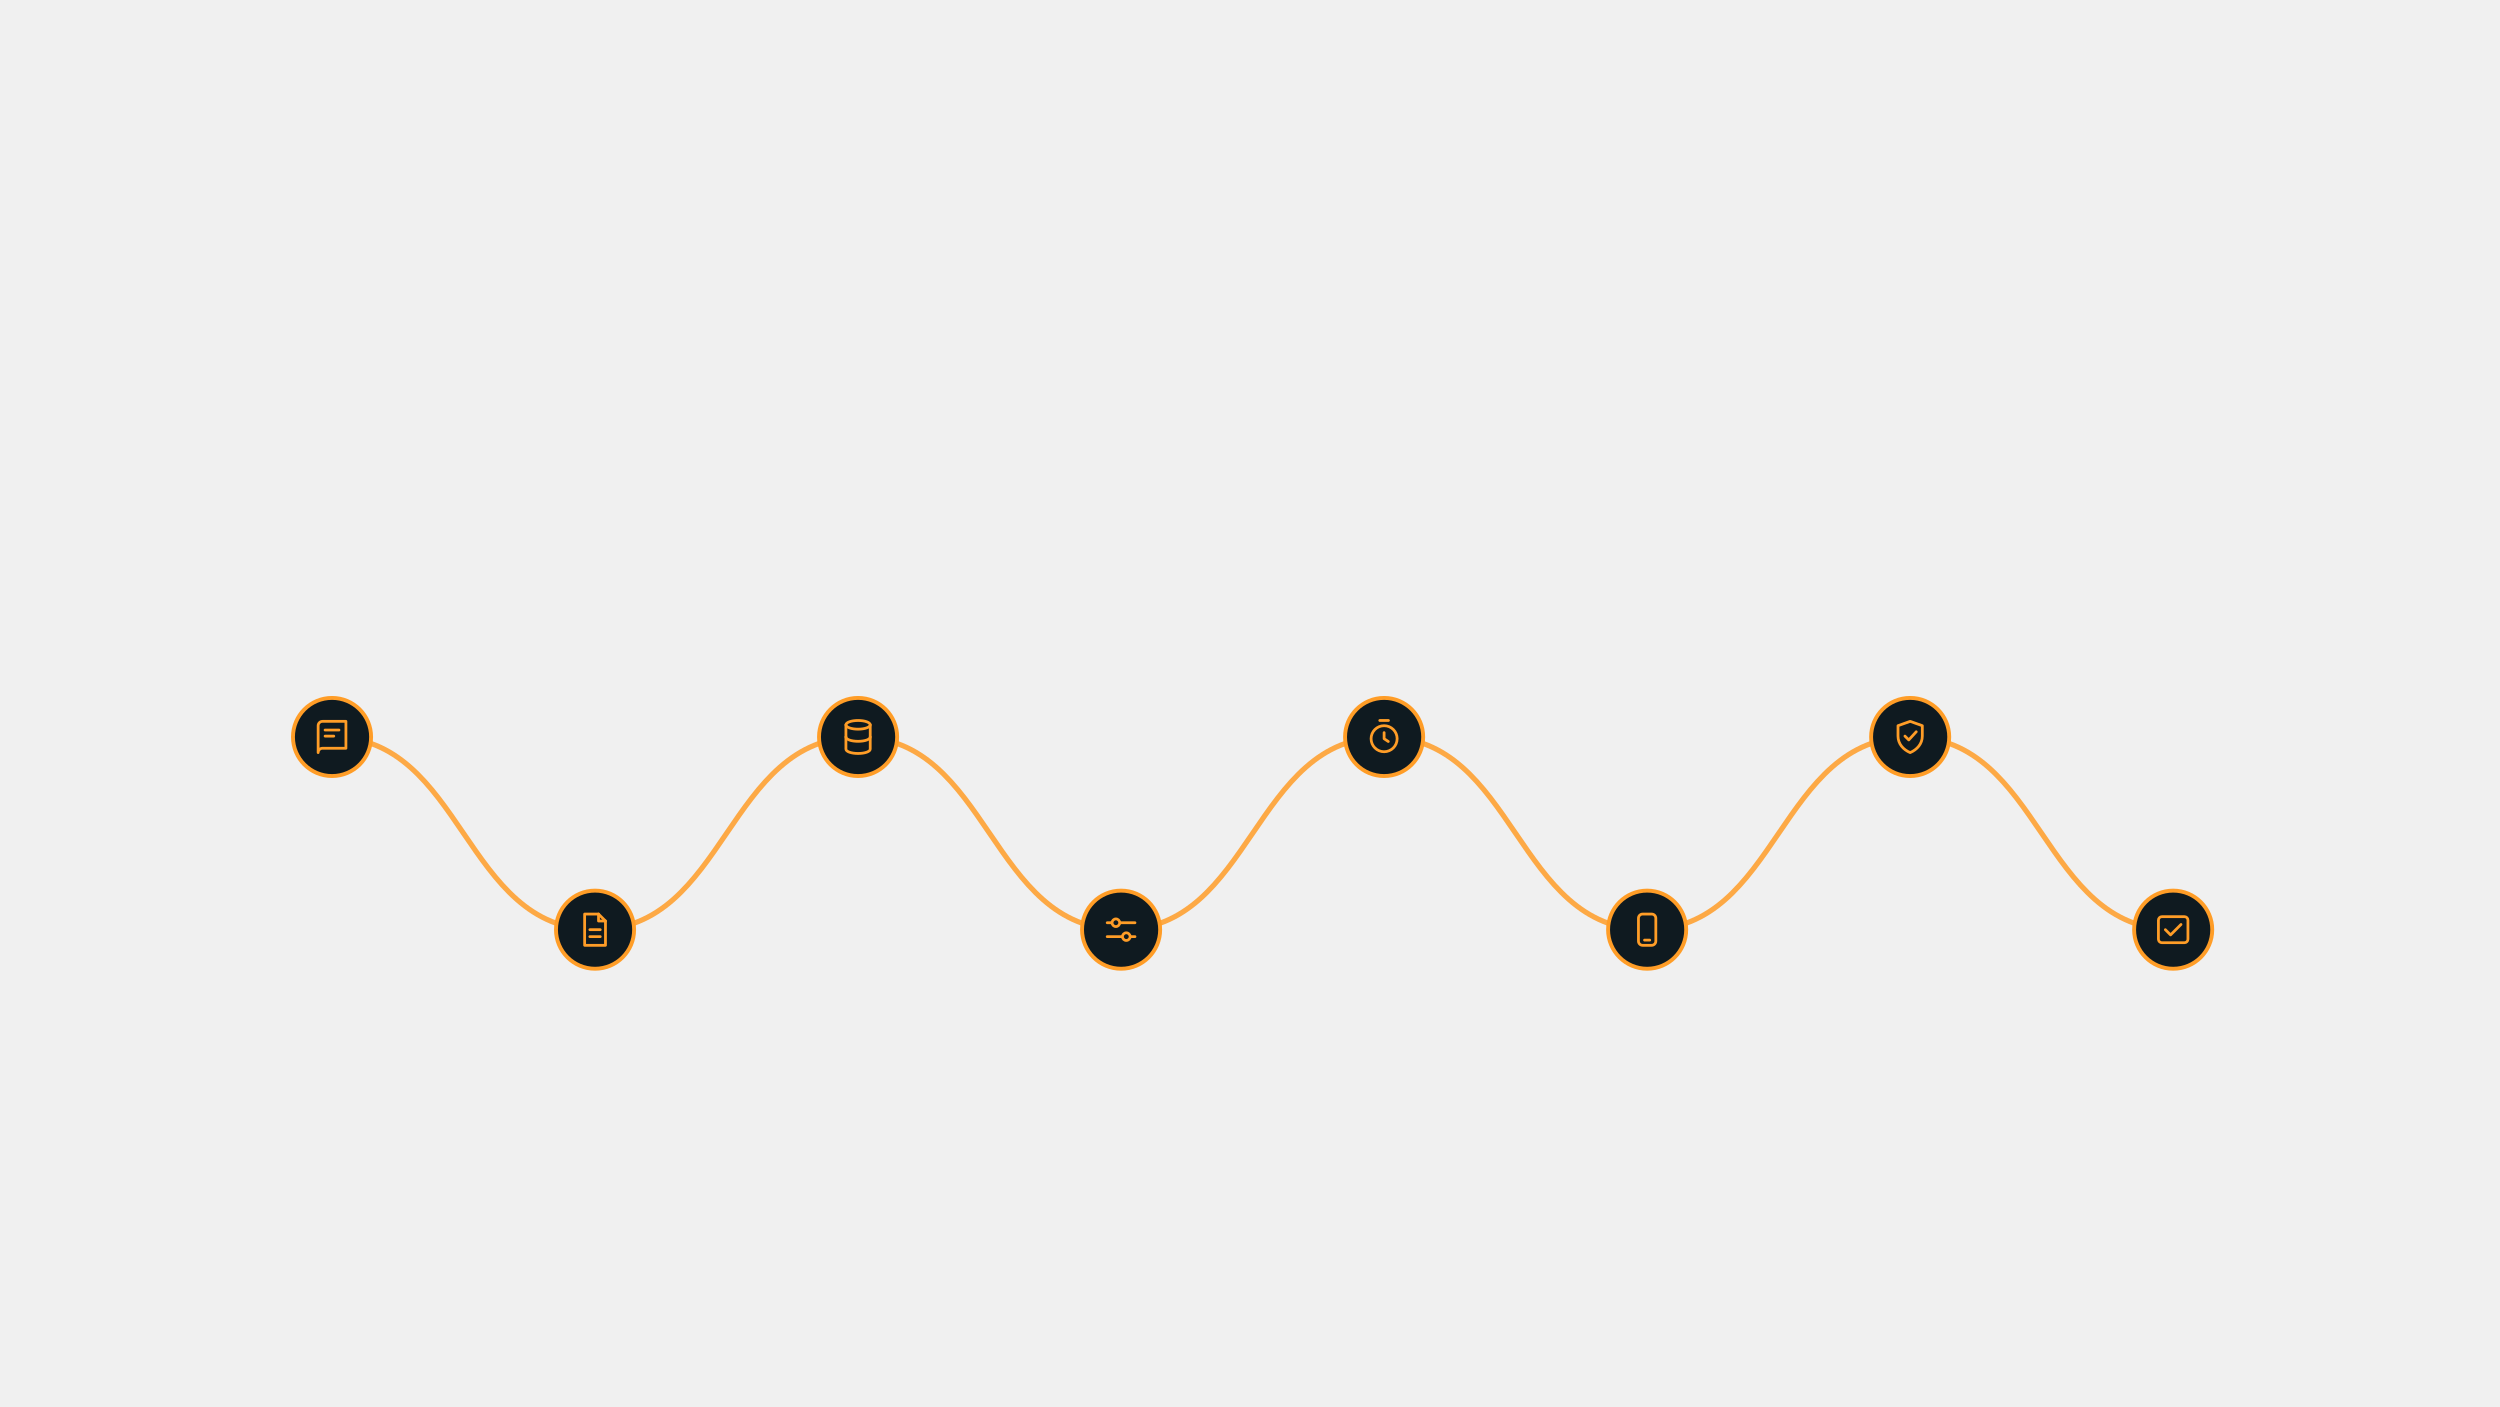
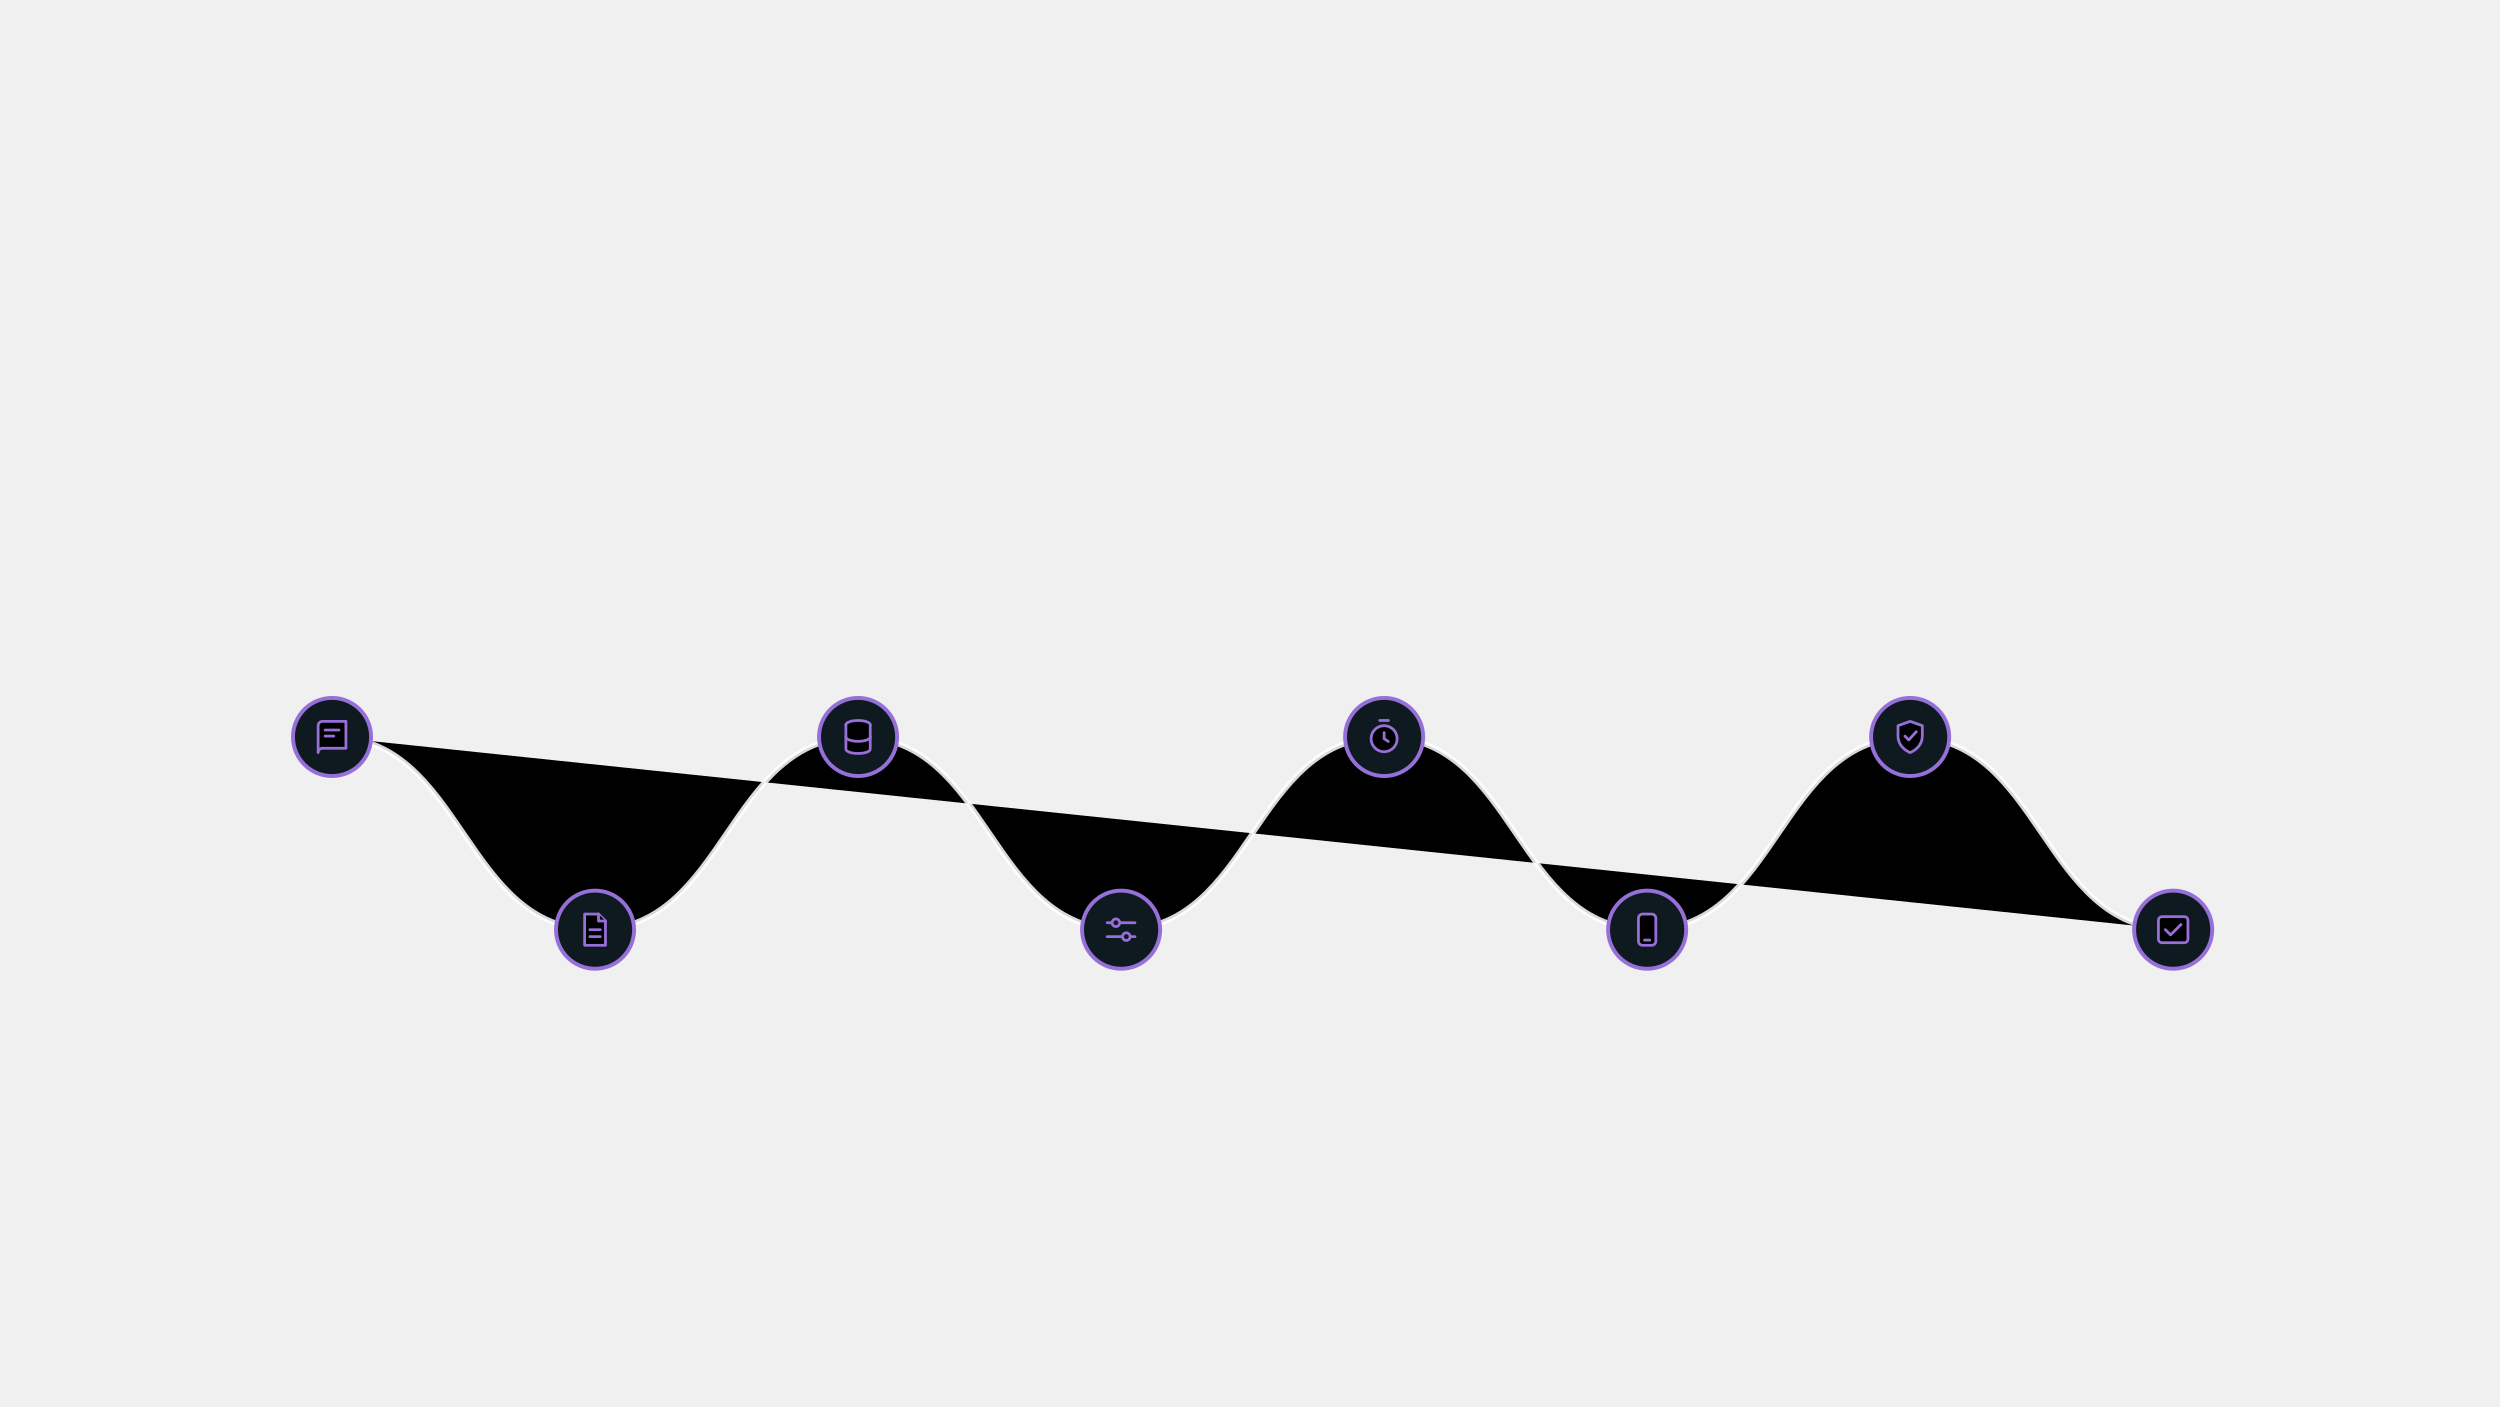
<svg xmlns="http://www.w3.org/2000/svg" width="1920" height="1080" viewBox="0 0 1920 1080">
-   <path id="s1path" d="M 255 566 C 356 566, 356 714, 457 714 C 558 714, 558 566, 659 566 C 760 566, 760 714, 861 714 C 962 714, 962 566, 1063 566 C 1164 566, 1164 714, 1265 714 C 1366 714, 1366 566, 1467 566 C 1568 566, 1568 714, 1669 714" stroke="rgba(255,157,39,.85)" stroke-width="4" fill="none" stroke-linecap="round" />
-   <g id="s1n0" opacity="1">
-     <circle cx="255" cy="566" r="30" fill="#0f1a20" stroke="#FF9D27" stroke-width="3" />
-     <g transform="translate(239 550) scale(1.3333)" fill="none" stroke="#FF9D27" stroke-width="1.6" stroke-linecap="round" stroke-linejoin="round">
-       <path d="M4 5.5A2.5 2.5 0 0 1 6.5 3H20v15.5H6.5A2.5 2.5 0 0 0 4 21V5.5Z" />
-       <path d="M8 8h8M8 11.5h5" />
-     </g>
-   </g>
-   <g id="s1n1" opacity="1">
-     <circle cx="457" cy="714" r="30" fill="#0f1a20" stroke="#FF9D27" stroke-width="3" />
-     <g transform="translate(441 698) scale(1.3333)" fill="none" stroke="#FF9D27" stroke-width="1.6" stroke-linecap="round" stroke-linejoin="round">
-       <path d="M6 3h8l4 4v14H6V3Z" />
-       <path d="M14 3v4h4M9 12h6M9 16h6" />
-     </g>
-   </g>
-   <g id="s1n2" opacity="1">
-     <circle cx="659" cy="566" r="30" fill="#0f1a20" stroke="#FF9D27" stroke-width="3" />
-     <g transform="translate(643 550) scale(1.3333)" fill="none" stroke="#FF9D27" stroke-width="1.6" stroke-linecap="round" stroke-linejoin="round">
-       <ellipse cx="12" cy="5" rx="7" ry="2.5" />
-       <path d="M5 5v14c0 1.4 3.1 2.5 7 2.5s7-1.1 7-2.5V5" />
-       <path d="M5 12c0 1.4 3.1 2.5 7 2.5s7-1.1 7-2.5" />
-     </g>
-   </g>
-   <g id="s1n3" opacity="1">
-     <circle cx="861" cy="714" r="30" fill="#0f1a20" stroke="#FF9D27" stroke-width="3" />
-     <g transform="translate(845 698) scale(1.3333)" fill="none" stroke="#FF9D27" stroke-width="1.6" stroke-linecap="round" stroke-linejoin="round">
-       <path d="M4 8h16M4 16h16" />
-       <circle cx="9" cy="8" r="2.2" fill="#0f1a20" />
-       <circle cx="15" cy="16" r="2.2" fill="#0f1a20" />
-     </g>
-   </g>
-   <g id="s1n4" opacity="1">
-     <circle cx="1063" cy="566" r="30" fill="#0f1a20" stroke="#FF9D27" stroke-width="3" />
-     <g transform="translate(1047 550) scale(1.3333)" fill="none" stroke="#FF9D27" stroke-width="1.6" stroke-linecap="round" stroke-linejoin="round">
-       <circle cx="12" cy="13" r="7.5" />
-       <path d="M12 9.5V13l2.4 1.6M9.5 2.5h5" />
-     </g>
-   </g>
-   <g id="s1n5" opacity="1">
-     <circle cx="1265" cy="714" r="30" fill="#0f1a20" stroke="#FF9D27" stroke-width="3" />
-     <g transform="translate(1249 698) scale(1.3333)" fill="none" stroke="#FF9D27" stroke-width="1.6" stroke-linecap="round" stroke-linejoin="round">
-       <rect x="7" y="3" width="10" height="18" rx="2.4" />
-       <path d="M10.5 18h3" />
-     </g>
-   </g>
-   <g id="s1n6" opacity="1">
-     <circle cx="1467" cy="566" r="30" fill="#0f1a20" stroke="#FF9D27" stroke-width="3" />
-     <g transform="translate(1451 550) scale(1.3333)" fill="none" stroke="#FF9D27" stroke-width="1.6" stroke-linecap="round" stroke-linejoin="round">
-       <path d="M12 3 5 5.5v6c0 4.4 3 7.8 7 9.5 4-1.7 7-5.1 7-9.5v-6L12 3Z" />
-       <path d="m9 11.5 2.2 2.2L15.5 9" />
-     </g>
-   </g>
-   <g id="s1n7" opacity="1">
-     <circle cx="1669" cy="714" r="30" fill="#0f1a20" stroke="#FF9D27" stroke-width="3" />
-     <g transform="translate(1653 698) scale(1.3333)" fill="none" stroke="#FF9D27" stroke-width="1.6" stroke-linecap="round" stroke-linejoin="round">
-       <rect x="3.5" y="4.5" width="17" height="15" rx="2" />
-       <path d="m7.5 12 3 3 6-6" />
+   <g transform="translate(0.00 0.00)">
+     <g id="asset.s1.pipeline">
+       <path id="s1path" d="M255 566C356 566 356 714 457 714C558 714 558 566 659 566C760 566 760 714 861 714C962 714 962 566 1063 566C1164 566 1164 714 1265 714C1366 714 1366 566 1467 566C1568 566 1568 714 1669 714" stroke="white" stroke-opacity="0.85" stroke-width="4" stroke-linecap="round" />
+       <g id="s1n0">
+         <path id="Vector_2" d="M255 596C271.569 596 285 582.569 285 566C285 549.431 271.569 536 255 536C238.431 536 225 549.431 225 566C225 582.569 238.431 596 255 596Z" fill="#0F1A20" stroke="#9670D8" stroke-width="3" />
+         <g id="Group_2">
+           <path id="Vector_3" d="M244.333 557.333C244.333 556.449 244.684 555.601 245.309 554.976C245.934 554.351 246.782 554 247.666 554H265.666V574.666H247.666C246.782 574.666 245.934 575.017 245.309 575.642C244.684 576.267 244.333 577.115 244.333 577.999V557.333Z" stroke="#9670D8" stroke-width="2.133" stroke-linecap="round" stroke-linejoin="round" />
+           <path id="Vector_4" d="M249.666 560.666H260.332M249.666 565.333H256.333" stroke="#9670D8" stroke-width="2.133" stroke-linecap="round" stroke-linejoin="round" />
+         </g>
+       </g>
+       <g id="s1n1">
+         <path id="Vector_5" d="M457 744C473.569 744 487 730.569 487 714C487 697.431 473.569 684 457 684C440.431 684 427 697.431 427 714C427 730.569 440.431 744 457 744Z" fill="#0F1A20" stroke="#9670D8" stroke-width="3" />
+         <g id="Group_3">
+           <path id="Vector_6" d="M449 702H459.666L465 707.333V725.999H449V702Z" stroke="#9670D8" stroke-width="2.133" stroke-linecap="round" stroke-linejoin="round" />
+           <path id="Vector_7" d="M459.666 702V707.333H465M453 714H461M453 719.333H461" stroke="#9670D8" stroke-width="2.133" stroke-linecap="round" stroke-linejoin="round" />
+         </g>
+       </g>
+       <g id="s1n2">
+         <path id="Vector_8" d="M659 596C675.569 596 689 582.569 689 566C689 549.431 675.569 536 659 536C642.431 536 629 549.431 629 566C629 582.569 642.431 596 659 596Z" fill="#0F1A20" stroke="#9670D8" stroke-width="3" />
+         <g id="Group_4">
+           <path id="Vector_9" d="M658.999 560C664.154 560 668.332 558.507 668.332 556.667C668.332 554.826 664.154 553.333 658.999 553.333C653.845 553.333 649.666 554.826 649.666 556.667C649.666 558.507 653.845 560 658.999 560Z" stroke="#9670D8" stroke-width="2.133" stroke-linecap="round" stroke-linejoin="round" />
+           <path id="Vector_10" d="M649.666 556.667V575.333C649.666 577.199 653.799 578.666 658.999 578.666C664.199 578.666 668.332 577.199 668.332 575.333V556.667" stroke="#9670D8" stroke-width="2.133" stroke-linecap="round" stroke-linejoin="round" />
+           <path id="Vector_11" d="M649.666 566C649.666 567.866 653.799 569.333 658.999 569.333C664.199 569.333 668.332 567.866 668.332 566" stroke="#9670D8" stroke-width="2.133" stroke-linecap="round" stroke-linejoin="round" />
+         </g>
+       </g>
+       <g id="s1n3">
+         <path id="Vector_12" d="M861 744C877.569 744 891 730.569 891 714C891 697.431 877.569 684 861 684C844.431 684 831 697.431 831 714C831 730.569 844.431 744 861 744Z" fill="#0F1A20" stroke="#9670D8" stroke-width="3" />
+         <g id="Group_5">
+           <path id="Vector_13" d="M850.333 708.666H871.666M850.333 719.333H871.666" stroke="#9670D8" stroke-width="2.133" stroke-linecap="round" stroke-linejoin="round" />
+           <path id="Vector_14" d="M857 711.6C858.62 711.6 859.933 710.286 859.933 708.666C859.933 707.046 858.62 705.733 857 705.733C855.38 705.733 854.066 707.046 854.066 708.666C854.066 710.286 855.38 711.6 857 711.6Z" fill="#0F1A20" stroke="#9670D8" stroke-width="2.133" stroke-linecap="round" stroke-linejoin="round" />
+           <path id="Vector_15" d="M865 722.266C866.62 722.266 867.933 720.953 867.933 719.333C867.933 717.713 866.62 716.4 865 716.4C863.38 716.4 862.066 717.713 862.066 719.333C862.066 720.953 863.38 722.266 865 722.266Z" fill="#0F1A20" stroke="#9670D8" stroke-width="2.133" stroke-linecap="round" stroke-linejoin="round" />
+         </g>
+       </g>
+       <g id="s1n4">
+         <path id="Vector_16" d="M1063 596C1079.57 596 1093 582.569 1093 566C1093 549.431 1079.57 536 1063 536C1046.43 536 1033 549.431 1033 566C1033 582.569 1046.43 596 1063 596Z" fill="#0F1A20" stroke="#9670D8" stroke-width="3" />
+         <g id="Group_6">
+           <path id="Vector_17" d="M1063 577.333C1068.52 577.333 1073 572.856 1073 567.333C1073 561.81 1068.52 557.333 1063 557.333C1057.48 557.333 1053 561.81 1053 567.333C1053 572.856 1057.48 577.333 1063 577.333Z" stroke="#9670D8" stroke-width="2.133" stroke-linecap="round" stroke-linejoin="round" />
+           <path id="Vector_18" d="M1063 562.666V567.333L1066.2 569.466M1059.67 553.333H1066.33" stroke="#9670D8" stroke-width="2.133" stroke-linecap="round" stroke-linejoin="round" />
+         </g>
+       </g>
+       <g id="s1n5">
+         <path id="Vector_19" d="M1265 744C1281.57 744 1295 730.569 1295 714C1295 697.431 1281.57 684 1265 684C1248.43 684 1235 697.431 1235 714C1235 730.569 1248.43 744 1265 744Z" fill="#0F1A20" stroke="#9670D8" stroke-width="3" />
+         <g id="Group_7">
+           <path id="Vector_20" d="M1268.47 702H1261.53C1259.77 702 1258.33 703.433 1258.33 705.2V722.799C1258.33 724.567 1259.77 725.999 1261.53 725.999H1268.47C1270.23 725.999 1271.67 724.567 1271.67 722.799V705.2C1271.67 703.433 1270.23 702 1268.47 702Z" stroke="#9670D8" stroke-width="2.133" stroke-linecap="round" stroke-linejoin="round" />
+           <path id="Vector_21" d="M1263 721.999H1267" stroke="#9670D8" stroke-width="2.133" stroke-linecap="round" stroke-linejoin="round" />
+         </g>
+       </g>
+       <g id="s1n6">
+         <path id="Vector_22" d="M1467 596C1483.57 596 1497 582.569 1497 566C1497 549.431 1483.57 536 1467 536C1450.43 536 1437 549.431 1437 566C1437 582.569 1450.43 596 1467 596Z" fill="#0F1A20" stroke="#9670D8" stroke-width="3" />
+         <g id="Group_8">
+           <path id="Vector_23" d="M1467 554L1457.67 557.333V565.333C1457.67 571.199 1461.67 575.733 1467 577.999C1472.33 575.733 1476.33 571.199 1476.33 565.333V557.333L1467 554Z" stroke="#9670D8" stroke-width="2.133" stroke-linecap="round" stroke-linejoin="round" />
+           <path id="Vector_24" d="M1463 565.333L1465.93 568.266L1471.67 562" stroke="#9670D8" stroke-width="2.133" stroke-linecap="round" stroke-linejoin="round" />
+         </g>
+       </g>
+       <g id="s1n7">
+         <path id="Vector_25" d="M1669 744C1685.57 744 1699 730.569 1699 714C1699 697.431 1685.57 684 1669 684C1652.43 684 1639 697.431 1639 714C1639 730.569 1652.43 744 1669 744Z" fill="#0F1A20" stroke="#9670D8" stroke-width="3" />
+         <g id="Group_9">
+           <path id="Vector_26" d="M1677.67 704H1660.33C1658.86 704 1657.67 705.194 1657.67 706.666V721.333C1657.67 722.806 1658.86 723.999 1660.33 723.999H1677.67C1679.14 723.999 1680.33 722.806 1680.33 721.333V706.666C1680.33 705.194 1679.14 704 1677.67 704Z" stroke="#9670D8" stroke-width="2.133" stroke-linecap="round" stroke-linejoin="round" />
+           <path id="Vector_27" d="M1663 714L1667 717.999L1675 710" stroke="#9670D8" stroke-width="2.133" stroke-linecap="round" stroke-linejoin="round" />
+         </g>
+       </g>
    </g>
  </g>
</svg>
